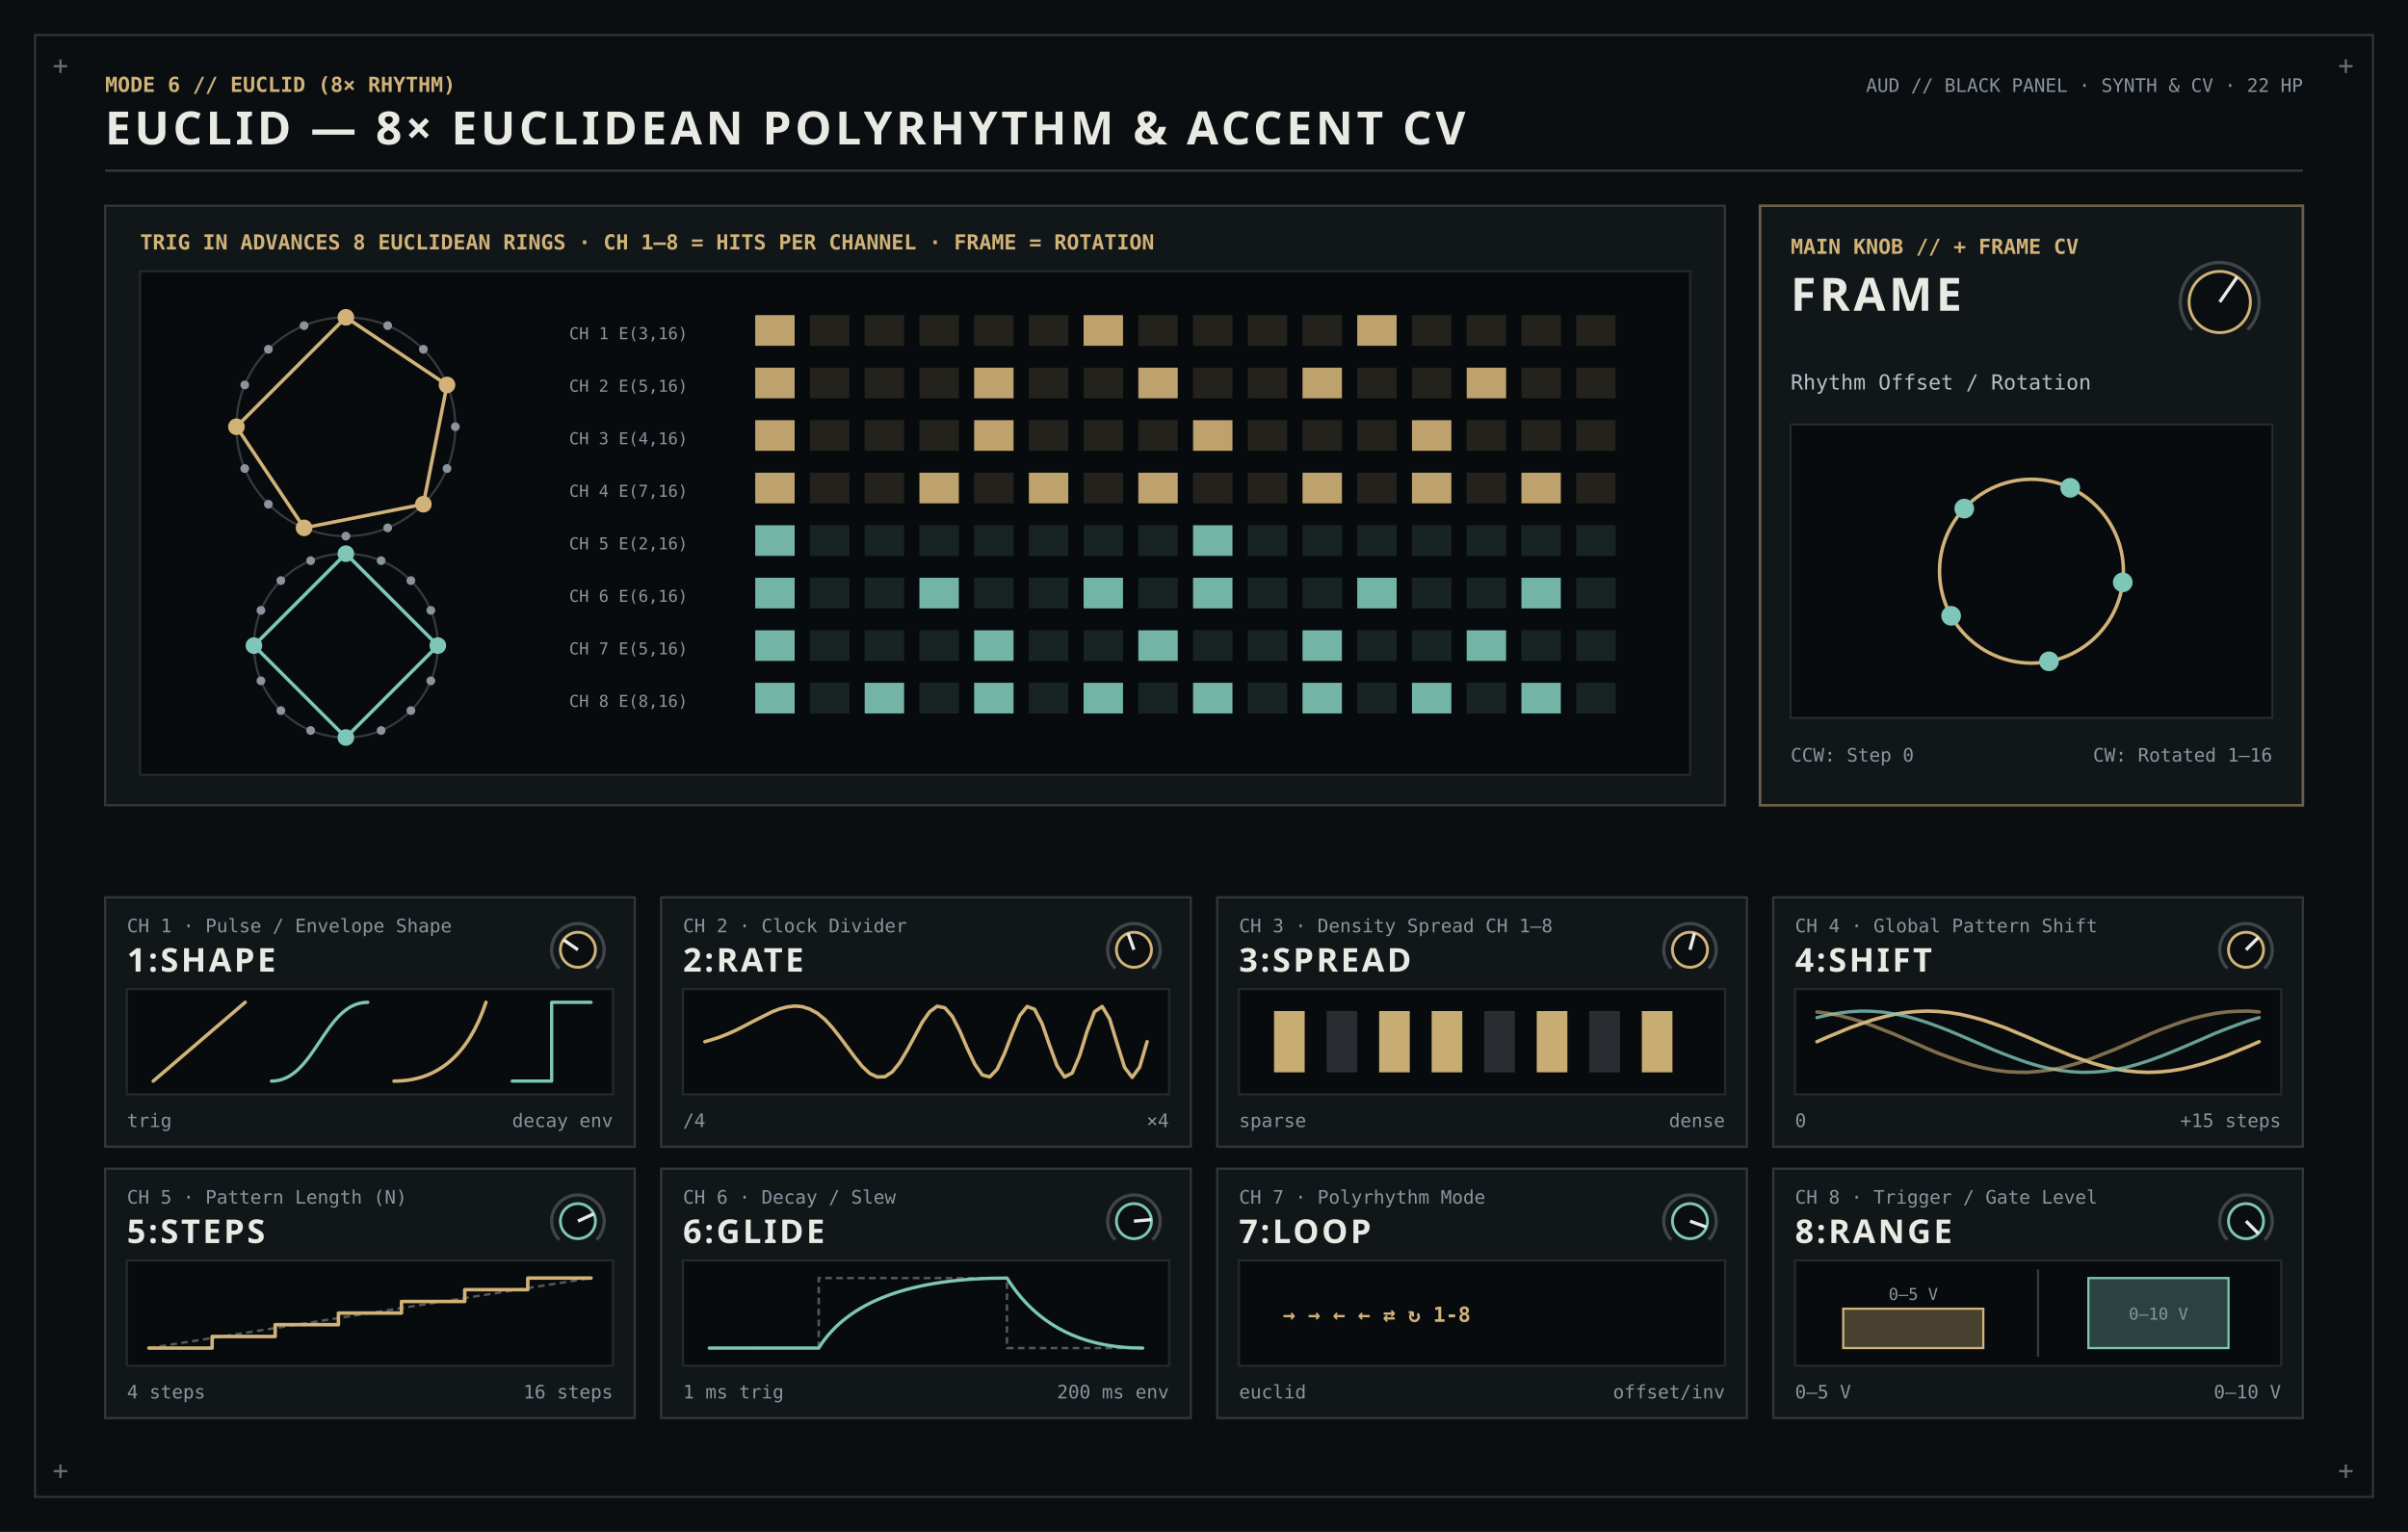
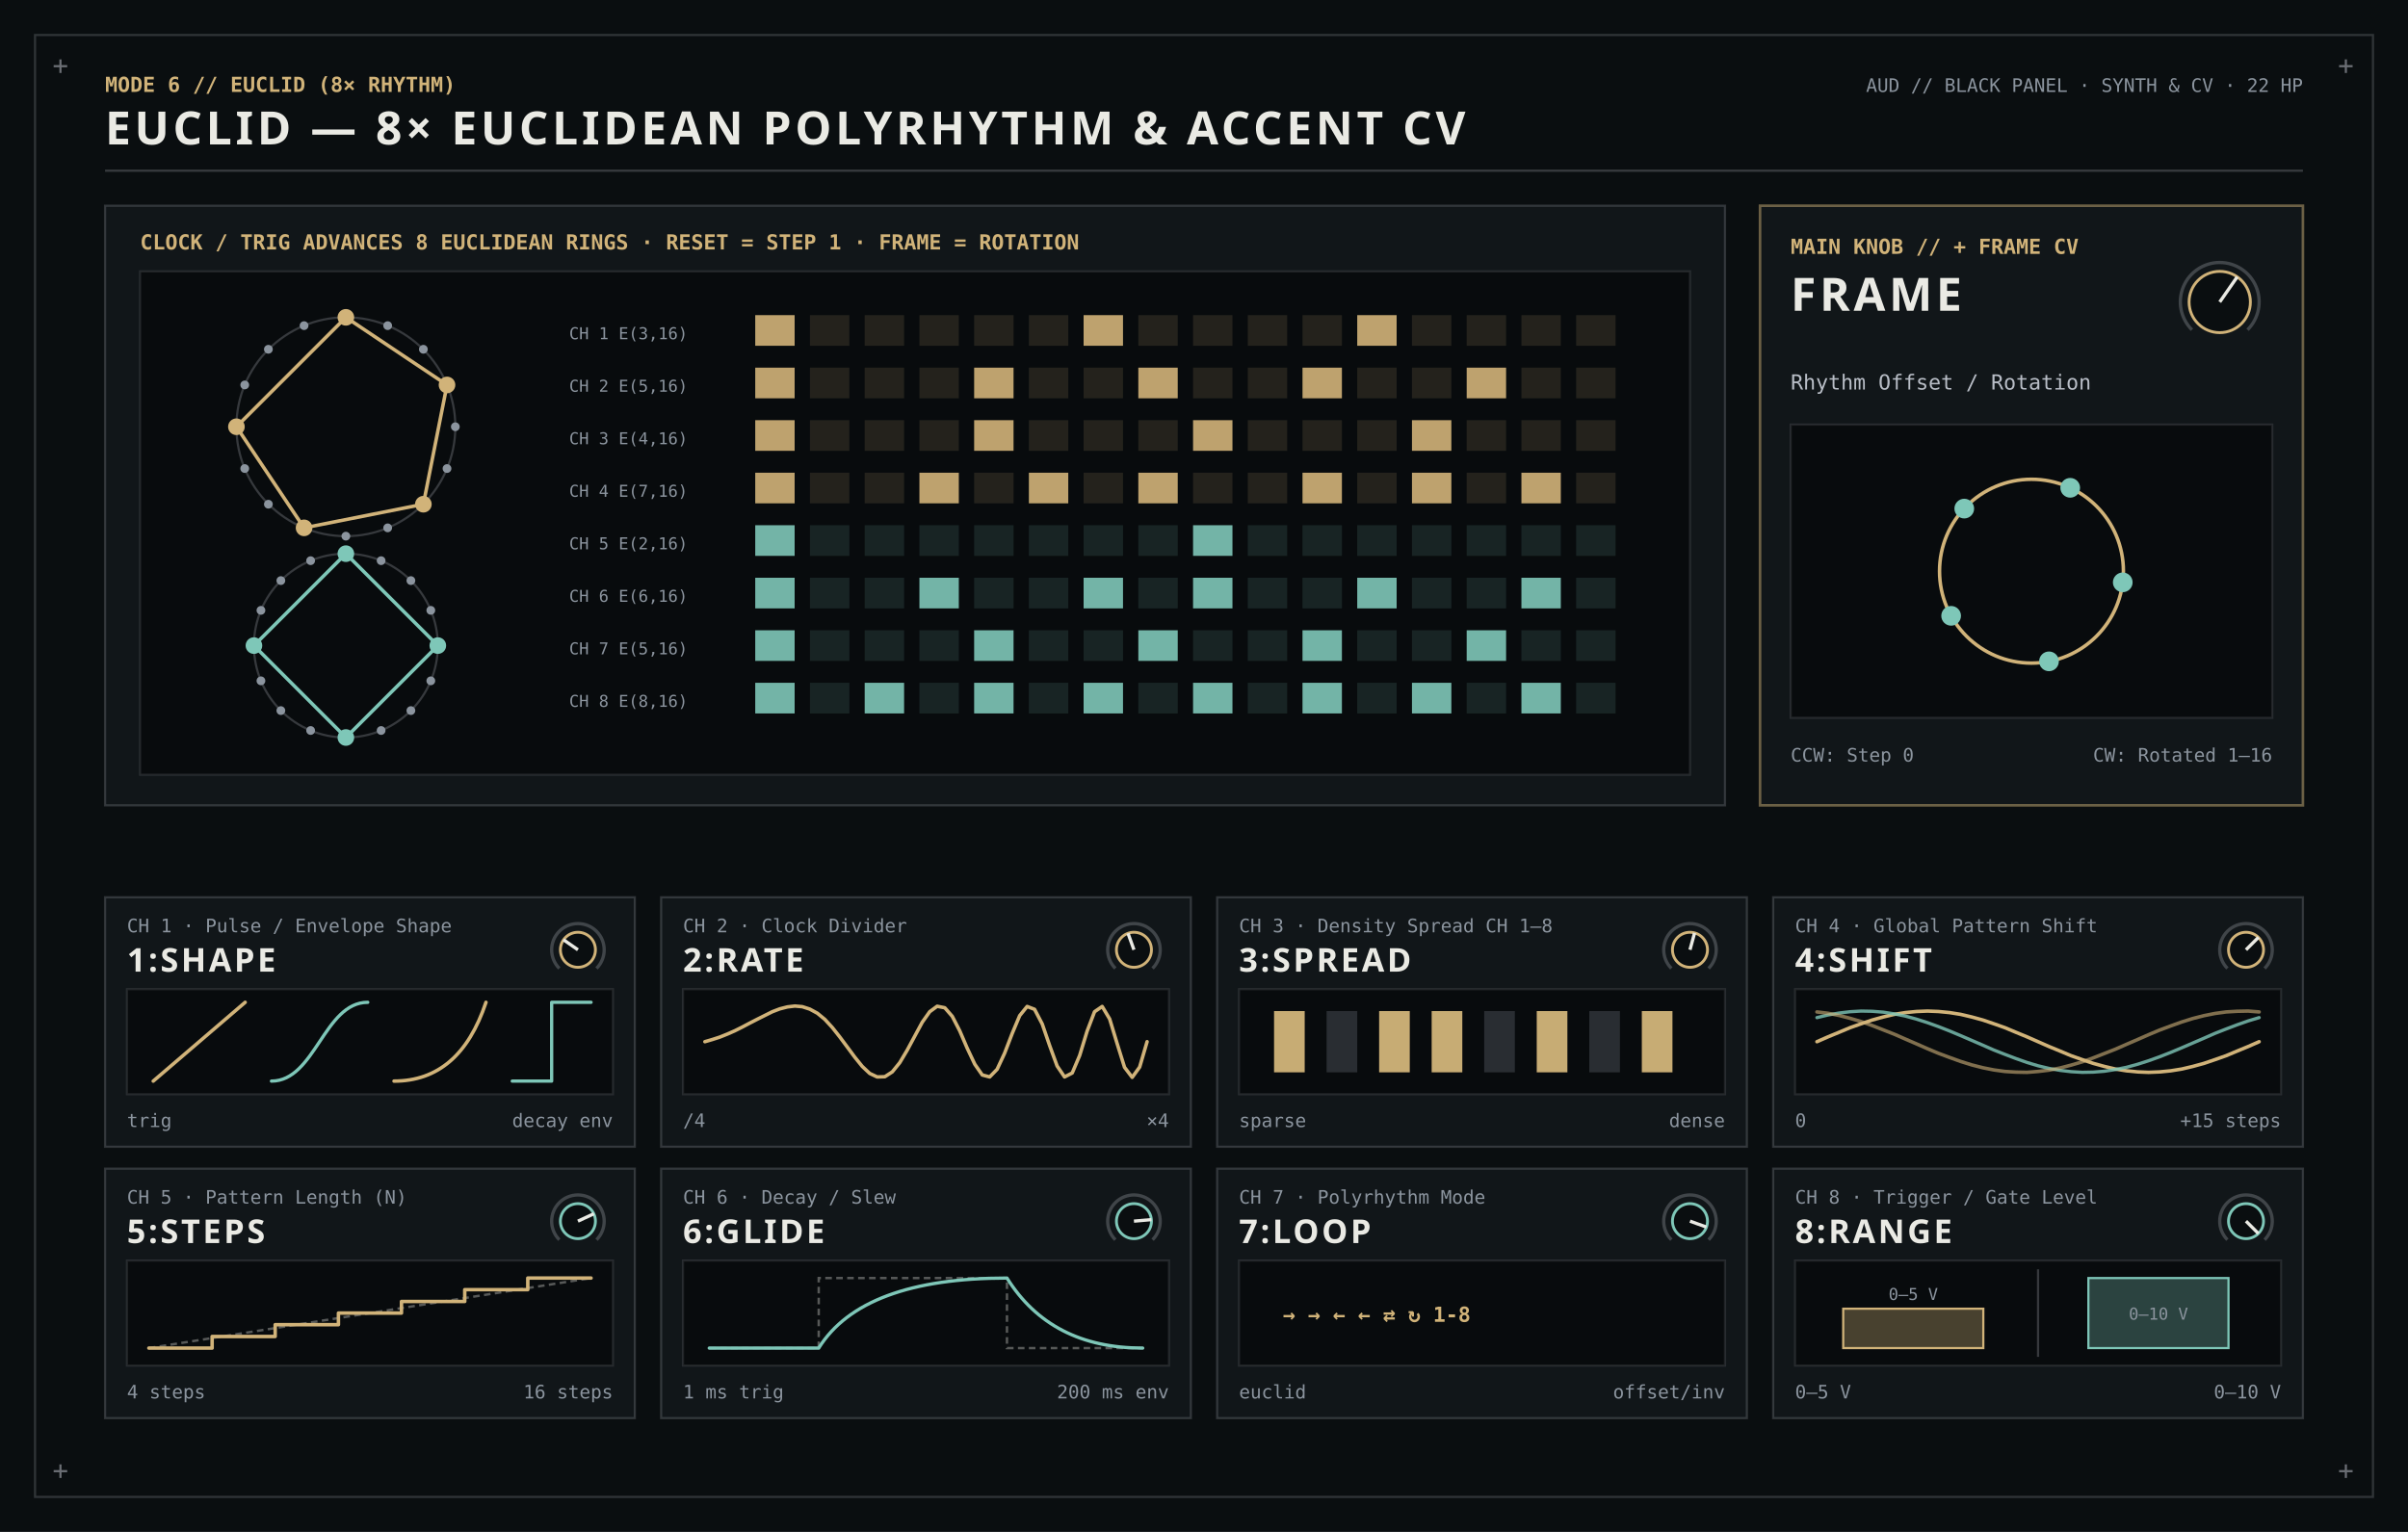
<svg xmlns="http://www.w3.org/2000/svg" viewBox="0 0 1100 700" width="1100" height="700">
  <defs>
    <style>
      .bg { fill: #0a0e10; }
      .card { fill: #111619; stroke: rgba(185, 190, 199, 0.22); stroke-width: 1; }
      .card-hi { fill: #111619; stroke: rgba(209, 179, 121, 0.48); stroke-width: 1.2; }
      .kcard { fill: #111619; stroke: rgba(185, 190, 199, 0.22); stroke-width: 1; }
      .plot { fill: #080b0d; stroke: rgba(185, 190, 199, 0.14); stroke-width: 1; }
      .title { font-family: 'Barlow Condensed', 'Bahnschrift', sans-serif; font-weight: 600; fill: #eaeae4; letter-spacing: 0.08em; font-size: 21px; }
      .kname { font-family: 'Barlow Condensed', 'Bahnschrift', sans-serif; font-weight: 600; fill: #eaeae4; letter-spacing: 0.08em; font-size: 15px; }
      .mono { font-family: 'JetBrains Mono', monospace; font-weight: 400; fill: #b9bec7; font-size: 9.5px; }
      .mono-sm { font-family: 'JetBrains Mono', monospace; font-weight: 400; fill: #8b949e; font-size: 8.5px; }
      .mono-xs { font-family: 'JetBrains Mono', monospace; font-weight: 400; fill: #8b949e; font-size: 7.5px; }
      .mono-acc { font-family: 'JetBrains Mono', monospace; font-weight: 600; fill: #d1b379; font-size: 9.5px; }
      .mono-cy { font-family: 'JetBrains Mono', monospace; font-weight: 600; fill: #7ec7b8; font-size: 9.5px; }
      .grid { stroke: rgba(185, 190, 199, 0.10); stroke-width: 1; }
      .axis { stroke: rgba(185, 190, 199, 0.26); stroke-width: 1; }
      .w-acc { fill: none; stroke: #d1b379; stroke-width: 1.6; stroke-linecap: round; stroke-linejoin: round; }
      .w-cy { fill: none; stroke: #7ec7b8; stroke-width: 1.5; stroke-linecap: round; stroke-linejoin: round; }
      .w-dim { fill: none; stroke: rgba(234, 234, 228, 0.35); stroke-width: 1.1; stroke-dasharray: 3 2; }
      .reg { font-family: 'JetBrains Mono', monospace; fill: #b9bec7; font-size: 12px; opacity: 0.55; }
    </style>
    <marker id="arr-a" viewBox="0 0 10 10" refX="8" refY="5" markerWidth="5" markerHeight="5" orient="auto-start-reverse">
      <path d="M 0 1 L 10 5 L 0 9 z" fill="#d1b379" />
    </marker>
    <marker id="arr-c" viewBox="0 0 10 10" refX="8" refY="5" markerWidth="5" markerHeight="5" orient="auto-start-reverse">
      <path d="M 0 1 L 10 5 L 0 9 z" fill="#7ec7b8" />
    </marker>
  </defs>
  <rect class="bg" x="0" y="0" width="1100" height="700" />
  <rect x="16" y="16" width="1068" height="668" fill="none" stroke="rgba(185, 190, 199, 0.22)" stroke-width="1" />
  <text class="reg" x="24" y="34">+</text>
  <text class="reg" x="1068" y="34">+</text>
  <text class="reg" x="24" y="676">+</text>
  <text class="reg" x="1068" y="676">+</text>
  <text class="mono-acc" x="48" y="42">MODE 6 // EUCLID (8× RHYTHM)</text>
  <text class="title" x="48" y="66">EUCLID — 8× EUCLIDEAN POLYRHYTHM &amp; ACCENT CV</text>
  <text class="mono-sm" x="1052" y="42" text-anchor="end">AUD // BLACK PANEL · SYNTH &amp; CV · 22 HP</text>
  <line x1="48" y1="78" x2="1052" y2="78" stroke="rgba(185, 190, 199, 0.26)" stroke-width="1" />
  <rect class="card" x="48" y="94" width="740" height="274" />
-   <text class="mono-acc" x="64" y="114">TRIG IN ADVANCES 8 EUCLIDEAN RINGS  ·  CH 1–8 = HITS PER CHANNEL  ·  FRAME = ROTATION</text>
+   <text class="mono-acc" x="64" y="114">CLOCK / TRIG ADVANCES 8 EUCLIDEAN RINGS  ·  RESET = STEP 1  ·  FRAME = ROTATION</text>
  <rect class="plot" x="64" y="124" width="708" height="230" />
  <circle cx="158" cy="195" r="50" fill="none" stroke="rgba(185, 190, 199, 0.26)" />
  <circle cx="177.1" cy="148.8" r="2" fill="#8b949e" />
  <circle cx="193.4" cy="159.6" r="2" fill="#8b949e" />
  <circle cx="208.0" cy="195.0" r="2" fill="#8b949e" />
  <circle cx="204.2" cy="214.1" r="2" fill="#8b949e" />
  <circle cx="177.1" cy="241.2" r="2" fill="#8b949e" />
  <circle cx="158.0" cy="245.0" r="2" fill="#8b949e" />
  <circle cx="122.6" cy="230.4" r="2" fill="#8b949e" />
  <circle cx="111.8" cy="214.1" r="2" fill="#8b949e" />
  <circle cx="111.8" cy="175.9" r="2" fill="#8b949e" />
  <circle cx="122.6" cy="159.6" r="2" fill="#8b949e" />
  <circle cx="138.9" cy="148.8" r="2" fill="#8b949e" />
  <polygon points="158.0,145.0 204.2,175.9 193.4,230.4 138.9,241.2 108.0,195.0" fill="none" stroke="#d1b379" stroke-width="1.6" />
  <circle cx="158.0" cy="145.0" r="3.8" fill="#d1b379" />
  <circle cx="204.2" cy="175.9" r="3.8" fill="#d1b379" />
  <circle cx="193.4" cy="230.4" r="3.8" fill="#d1b379" />
  <circle cx="138.9" cy="241.2" r="3.8" fill="#d1b379" />
  <circle cx="108.0" cy="195.0" r="3.8" fill="#d1b379" />
  <circle cx="158" cy="295" r="42" fill="none" stroke="rgba(185, 190, 199, 0.26)" />
  <circle cx="174.1" cy="256.2" r="2" fill="#8b949e" />
  <circle cx="187.7" cy="265.3" r="2" fill="#8b949e" />
  <circle cx="196.8" cy="278.9" r="2" fill="#8b949e" />
  <circle cx="196.8" cy="311.1" r="2" fill="#8b949e" />
  <circle cx="187.7" cy="324.7" r="2" fill="#8b949e" />
  <circle cx="174.1" cy="333.8" r="2" fill="#8b949e" />
  <circle cx="141.9" cy="333.8" r="2" fill="#8b949e" />
  <circle cx="128.3" cy="324.7" r="2" fill="#8b949e" />
  <circle cx="119.2" cy="311.1" r="2" fill="#8b949e" />
  <circle cx="119.2" cy="278.9" r="2" fill="#8b949e" />
  <circle cx="128.3" cy="265.3" r="2" fill="#8b949e" />
  <circle cx="141.9" cy="256.2" r="2" fill="#8b949e" />
  <polygon points="158.0,253.0 200.0,295.0 158.0,337.0 116.0,295.0" fill="none" stroke="#7ec7b8" stroke-width="1.6" />
  <circle cx="158.0" cy="253.0" r="3.8" fill="#7ec7b8" />
  <circle cx="200.0" cy="295.0" r="3.8" fill="#7ec7b8" />
  <circle cx="158.0" cy="337.0" r="3.8" fill="#7ec7b8" />
  <circle cx="116.0" cy="295.0" r="3.8" fill="#7ec7b8" />
  <text class="mono-xs" x="260" y="155">CH 1 E(3,16)</text>
  <rect x="345" y="144" width="18" height="14" fill="#d1b379" opacity="0.90" />
  <rect x="370" y="144" width="18" height="14" fill="#d1b379" opacity="0.14" />
  <rect x="395" y="144" width="18" height="14" fill="#d1b379" opacity="0.14" />
  <rect x="420" y="144" width="18" height="14" fill="#d1b379" opacity="0.14" />
  <rect x="445" y="144" width="18" height="14" fill="#d1b379" opacity="0.14" />
  <rect x="470" y="144" width="18" height="14" fill="#d1b379" opacity="0.14" />
  <rect x="495" y="144" width="18" height="14" fill="#d1b379" opacity="0.90" />
  <rect x="520" y="144" width="18" height="14" fill="#d1b379" opacity="0.14" />
  <rect x="545" y="144" width="18" height="14" fill="#d1b379" opacity="0.14" />
  <rect x="570" y="144" width="18" height="14" fill="#d1b379" opacity="0.14" />
  <rect x="595" y="144" width="18" height="14" fill="#d1b379" opacity="0.14" />
  <rect x="620" y="144" width="18" height="14" fill="#d1b379" opacity="0.90" />
  <rect x="645" y="144" width="18" height="14" fill="#d1b379" opacity="0.14" />
  <rect x="670" y="144" width="18" height="14" fill="#d1b379" opacity="0.14" />
  <rect x="695" y="144" width="18" height="14" fill="#d1b379" opacity="0.14" />
  <rect x="720" y="144" width="18" height="14" fill="#d1b379" opacity="0.14" />
  <text class="mono-xs" x="260" y="179">CH 2 E(5,16)</text>
  <rect x="345" y="168" width="18" height="14" fill="#d1b379" opacity="0.90" />
  <rect x="370" y="168" width="18" height="14" fill="#d1b379" opacity="0.14" />
  <rect x="395" y="168" width="18" height="14" fill="#d1b379" opacity="0.14" />
  <rect x="420" y="168" width="18" height="14" fill="#d1b379" opacity="0.14" />
  <rect x="445" y="168" width="18" height="14" fill="#d1b379" opacity="0.90" />
  <rect x="470" y="168" width="18" height="14" fill="#d1b379" opacity="0.14" />
  <rect x="495" y="168" width="18" height="14" fill="#d1b379" opacity="0.14" />
  <rect x="520" y="168" width="18" height="14" fill="#d1b379" opacity="0.90" />
  <rect x="545" y="168" width="18" height="14" fill="#d1b379" opacity="0.14" />
  <rect x="570" y="168" width="18" height="14" fill="#d1b379" opacity="0.14" />
  <rect x="595" y="168" width="18" height="14" fill="#d1b379" opacity="0.90" />
  <rect x="620" y="168" width="18" height="14" fill="#d1b379" opacity="0.14" />
  <rect x="645" y="168" width="18" height="14" fill="#d1b379" opacity="0.14" />
  <rect x="670" y="168" width="18" height="14" fill="#d1b379" opacity="0.90" />
  <rect x="695" y="168" width="18" height="14" fill="#d1b379" opacity="0.14" />
  <rect x="720" y="168" width="18" height="14" fill="#d1b379" opacity="0.14" />
  <text class="mono-xs" x="260" y="203">CH 3 E(4,16)</text>
  <rect x="345" y="192" width="18" height="14" fill="#d1b379" opacity="0.90" />
  <rect x="370" y="192" width="18" height="14" fill="#d1b379" opacity="0.14" />
  <rect x="395" y="192" width="18" height="14" fill="#d1b379" opacity="0.14" />
  <rect x="420" y="192" width="18" height="14" fill="#d1b379" opacity="0.14" />
  <rect x="445" y="192" width="18" height="14" fill="#d1b379" opacity="0.90" />
  <rect x="470" y="192" width="18" height="14" fill="#d1b379" opacity="0.14" />
  <rect x="495" y="192" width="18" height="14" fill="#d1b379" opacity="0.14" />
  <rect x="520" y="192" width="18" height="14" fill="#d1b379" opacity="0.14" />
  <rect x="545" y="192" width="18" height="14" fill="#d1b379" opacity="0.90" />
  <rect x="570" y="192" width="18" height="14" fill="#d1b379" opacity="0.14" />
  <rect x="595" y="192" width="18" height="14" fill="#d1b379" opacity="0.14" />
  <rect x="620" y="192" width="18" height="14" fill="#d1b379" opacity="0.14" />
  <rect x="645" y="192" width="18" height="14" fill="#d1b379" opacity="0.90" />
  <rect x="670" y="192" width="18" height="14" fill="#d1b379" opacity="0.14" />
  <rect x="695" y="192" width="18" height="14" fill="#d1b379" opacity="0.14" />
  <rect x="720" y="192" width="18" height="14" fill="#d1b379" opacity="0.14" />
  <text class="mono-xs" x="260" y="227">CH 4 E(7,16)</text>
  <rect x="345" y="216" width="18" height="14" fill="#d1b379" opacity="0.90" />
  <rect x="370" y="216" width="18" height="14" fill="#d1b379" opacity="0.14" />
  <rect x="395" y="216" width="18" height="14" fill="#d1b379" opacity="0.14" />
  <rect x="420" y="216" width="18" height="14" fill="#d1b379" opacity="0.90" />
  <rect x="445" y="216" width="18" height="14" fill="#d1b379" opacity="0.14" />
  <rect x="470" y="216" width="18" height="14" fill="#d1b379" opacity="0.90" />
  <rect x="495" y="216" width="18" height="14" fill="#d1b379" opacity="0.14" />
  <rect x="520" y="216" width="18" height="14" fill="#d1b379" opacity="0.90" />
  <rect x="545" y="216" width="18" height="14" fill="#d1b379" opacity="0.14" />
  <rect x="570" y="216" width="18" height="14" fill="#d1b379" opacity="0.14" />
  <rect x="595" y="216" width="18" height="14" fill="#d1b379" opacity="0.90" />
  <rect x="620" y="216" width="18" height="14" fill="#d1b379" opacity="0.14" />
  <rect x="645" y="216" width="18" height="14" fill="#d1b379" opacity="0.90" />
  <rect x="670" y="216" width="18" height="14" fill="#d1b379" opacity="0.14" />
  <rect x="695" y="216" width="18" height="14" fill="#d1b379" opacity="0.90" />
  <rect x="720" y="216" width="18" height="14" fill="#d1b379" opacity="0.14" />
  <text class="mono-xs" x="260" y="251">CH 5 E(2,16)</text>
  <rect x="345" y="240" width="18" height="14" fill="#7ec7b8" opacity="0.90" />
  <rect x="370" y="240" width="18" height="14" fill="#7ec7b8" opacity="0.14" />
  <rect x="395" y="240" width="18" height="14" fill="#7ec7b8" opacity="0.14" />
  <rect x="420" y="240" width="18" height="14" fill="#7ec7b8" opacity="0.14" />
  <rect x="445" y="240" width="18" height="14" fill="#7ec7b8" opacity="0.14" />
  <rect x="470" y="240" width="18" height="14" fill="#7ec7b8" opacity="0.14" />
  <rect x="495" y="240" width="18" height="14" fill="#7ec7b8" opacity="0.14" />
  <rect x="520" y="240" width="18" height="14" fill="#7ec7b8" opacity="0.14" />
  <rect x="545" y="240" width="18" height="14" fill="#7ec7b8" opacity="0.90" />
  <rect x="570" y="240" width="18" height="14" fill="#7ec7b8" opacity="0.14" />
  <rect x="595" y="240" width="18" height="14" fill="#7ec7b8" opacity="0.14" />
  <rect x="620" y="240" width="18" height="14" fill="#7ec7b8" opacity="0.14" />
  <rect x="645" y="240" width="18" height="14" fill="#7ec7b8" opacity="0.14" />
  <rect x="670" y="240" width="18" height="14" fill="#7ec7b8" opacity="0.14" />
  <rect x="695" y="240" width="18" height="14" fill="#7ec7b8" opacity="0.14" />
  <rect x="720" y="240" width="18" height="14" fill="#7ec7b8" opacity="0.14" />
  <text class="mono-xs" x="260" y="275">CH 6 E(6,16)</text>
  <rect x="345" y="264" width="18" height="14" fill="#7ec7b8" opacity="0.90" />
  <rect x="370" y="264" width="18" height="14" fill="#7ec7b8" opacity="0.14" />
  <rect x="395" y="264" width="18" height="14" fill="#7ec7b8" opacity="0.14" />
  <rect x="420" y="264" width="18" height="14" fill="#7ec7b8" opacity="0.90" />
  <rect x="445" y="264" width="18" height="14" fill="#7ec7b8" opacity="0.14" />
  <rect x="470" y="264" width="18" height="14" fill="#7ec7b8" opacity="0.14" />
  <rect x="495" y="264" width="18" height="14" fill="#7ec7b8" opacity="0.90" />
  <rect x="520" y="264" width="18" height="14" fill="#7ec7b8" opacity="0.14" />
  <rect x="545" y="264" width="18" height="14" fill="#7ec7b8" opacity="0.90" />
  <rect x="570" y="264" width="18" height="14" fill="#7ec7b8" opacity="0.14" />
  <rect x="595" y="264" width="18" height="14" fill="#7ec7b8" opacity="0.14" />
  <rect x="620" y="264" width="18" height="14" fill="#7ec7b8" opacity="0.90" />
  <rect x="645" y="264" width="18" height="14" fill="#7ec7b8" opacity="0.14" />
  <rect x="670" y="264" width="18" height="14" fill="#7ec7b8" opacity="0.14" />
  <rect x="695" y="264" width="18" height="14" fill="#7ec7b8" opacity="0.90" />
  <rect x="720" y="264" width="18" height="14" fill="#7ec7b8" opacity="0.14" />
  <text class="mono-xs" x="260" y="299">CH 7 E(5,16)</text>
  <rect x="345" y="288" width="18" height="14" fill="#7ec7b8" opacity="0.90" />
  <rect x="370" y="288" width="18" height="14" fill="#7ec7b8" opacity="0.14" />
  <rect x="395" y="288" width="18" height="14" fill="#7ec7b8" opacity="0.14" />
  <rect x="420" y="288" width="18" height="14" fill="#7ec7b8" opacity="0.14" />
  <rect x="445" y="288" width="18" height="14" fill="#7ec7b8" opacity="0.90" />
  <rect x="470" y="288" width="18" height="14" fill="#7ec7b8" opacity="0.14" />
  <rect x="495" y="288" width="18" height="14" fill="#7ec7b8" opacity="0.14" />
  <rect x="520" y="288" width="18" height="14" fill="#7ec7b8" opacity="0.90" />
  <rect x="545" y="288" width="18" height="14" fill="#7ec7b8" opacity="0.14" />
  <rect x="570" y="288" width="18" height="14" fill="#7ec7b8" opacity="0.14" />
  <rect x="595" y="288" width="18" height="14" fill="#7ec7b8" opacity="0.90" />
  <rect x="620" y="288" width="18" height="14" fill="#7ec7b8" opacity="0.14" />
  <rect x="645" y="288" width="18" height="14" fill="#7ec7b8" opacity="0.14" />
  <rect x="670" y="288" width="18" height="14" fill="#7ec7b8" opacity="0.90" />
  <rect x="695" y="288" width="18" height="14" fill="#7ec7b8" opacity="0.14" />
  <rect x="720" y="288" width="18" height="14" fill="#7ec7b8" opacity="0.14" />
  <text class="mono-xs" x="260" y="323">CH 8 E(8,16)</text>
  <rect x="345" y="312" width="18" height="14" fill="#7ec7b8" opacity="0.90" />
  <rect x="370" y="312" width="18" height="14" fill="#7ec7b8" opacity="0.14" />
  <rect x="395" y="312" width="18" height="14" fill="#7ec7b8" opacity="0.90" />
  <rect x="420" y="312" width="18" height="14" fill="#7ec7b8" opacity="0.14" />
  <rect x="445" y="312" width="18" height="14" fill="#7ec7b8" opacity="0.90" />
  <rect x="470" y="312" width="18" height="14" fill="#7ec7b8" opacity="0.14" />
  <rect x="495" y="312" width="18" height="14" fill="#7ec7b8" opacity="0.90" />
  <rect x="520" y="312" width="18" height="14" fill="#7ec7b8" opacity="0.14" />
  <rect x="545" y="312" width="18" height="14" fill="#7ec7b8" opacity="0.90" />
  <rect x="570" y="312" width="18" height="14" fill="#7ec7b8" opacity="0.14" />
  <rect x="595" y="312" width="18" height="14" fill="#7ec7b8" opacity="0.90" />
  <rect x="620" y="312" width="18" height="14" fill="#7ec7b8" opacity="0.14" />
  <rect x="645" y="312" width="18" height="14" fill="#7ec7b8" opacity="0.90" />
  <rect x="670" y="312" width="18" height="14" fill="#7ec7b8" opacity="0.14" />
  <rect x="695" y="312" width="18" height="14" fill="#7ec7b8" opacity="0.90" />
  <rect x="720" y="312" width="18" height="14" fill="#7ec7b8" opacity="0.14" />
  <rect class="card-hi" x="804" y="94" width="248" height="274" />
  <text class="mono-acc" x="818" y="116">MAIN KNOB // + FRAME CV</text>
  <text class="title" x="818" y="142">FRAME</text>
  <path d="M 1001.3 150.7 A 18 18 0 1 1 1026.7 150.7" fill="none" stroke="rgba(185, 190, 199, 0.28)" stroke-width="1.5" />
  <circle cx="1014" cy="138" r="14" fill="#0a0e10" stroke="#d1b379" stroke-width="1.3" />
  <line x1="1014" y1="138" x2="1022.0" y2="126.5" stroke="#eaeae4" stroke-width="1.5" />
  <text class="mono" x="818" y="178">Rhythm Offset / Rotation</text>
  <rect class="plot" x="818" y="194" width="220" height="134" />
  <circle cx="928" cy="261" r="42" fill="none" stroke="#d1b379" stroke-width="1.6" />
  <circle cx="945.7" cy="222.9" r="4.5" fill="#7ec7b8" />
  <circle cx="969.7" cy="266.1" r="4.5" fill="#7ec7b8" />
  <circle cx="936.0" cy="302.2" r="4.5" fill="#7ec7b8" />
  <circle cx="891.3" cy="281.4" r="4.5" fill="#7ec7b8" />
  <circle cx="897.3" cy="232.4" r="4.5" fill="#7ec7b8" />
  <text class="mono-sm" x="818" y="348">CCW: Step 0</text>
  <text class="mono-sm" x="1038" y="348" text-anchor="end">CW: Rotated 1–16</text>
  <rect class="kcard" x="48" y="410" width="242" height="114" />
  <text class="mono-sm" x="58" y="426">CH 1 · Pulse / Envelope Shape</text>
  <text class="kname" x="58" y="444">1:SHAPE</text>
  <path d="M 255.5 442.5 A 12 12 0 1 1 272.5 442.5" fill="none" stroke="rgba(185, 190, 199, 0.28)" stroke-width="1.5" />
  <circle cx="264" cy="434" r="8" fill="#0a0e10" stroke="#d1b379" stroke-width="1.3" />
  <line x1="264" y1="434" x2="257.4" y2="429.4" stroke="#eaeae4" stroke-width="1.5" />
  <rect class="plot" x="58" y="452" width="222" height="48" />
  <line class="w-acc" x1="70" y1="494" x2="112" y2="458" />
  <path class="w-cy" d="M 124 494 C 144 494, 148 458, 168 458" />
  <path class="w-acc" d="M 180 494 Q 210 494 222 458" />
  <polyline class="w-cy" points="234,494 252,494 252,458 270,458" />
  <text class="mono-sm" x="58" y="515">trig</text>
  <text class="mono-sm" x="280" y="515" text-anchor="end">decay env</text>
  <rect class="kcard" x="302" y="410" width="242" height="114" />
  <text class="mono-sm" x="312" y="426">CH 2 · Clock Divider</text>
  <text class="kname" x="312" y="444">2:RATE</text>
  <path d="M 509.5 442.5 A 12 12 0 1 1 526.5 442.5" fill="none" stroke="rgba(185, 190, 199, 0.28)" stroke-width="1.5" />
  <circle cx="518" cy="434" r="8" fill="#0a0e10" stroke="#d1b379" stroke-width="1.3" />
  <line x1="518" y1="434" x2="515.3" y2="426.5" stroke="#eaeae4" stroke-width="1.5" />
  <rect class="plot" x="312" y="452" width="222" height="48" />
  <polyline class="w-acc" points="322.0,476.0 325.4,475.0 328.8,473.9 332.3,472.5 335.7,471.0 339.1,469.3 342.5,467.5 346.0,465.7 349.4,464.0 352.8,462.3 356.2,461.0 359.7,460.1 363.1,459.7 366.5,460.0 369.9,461.1 373.4,463.0 376.8,465.8 380.2,469.5 383.6,473.8 387.1,478.5 390.5,483.1 393.9,487.3 397.3,490.5 400.7,492.1 404.2,492.0 407.6,489.8 411.0,485.6 414.4,479.9 417.9,473.4 421.3,467.1 424.7,462.3 428.1,459.8 431.6,460.5 435.0,464.4 438.4,471.0 441.8,478.9 445.3,486.3 448.7,491.2 452.1,492.1 455.5,488.6 458.9,481.3 462.4,472.2 465.8,464.1 469.2,459.9 472.6,461.2 476.1,467.9 479.5,477.8 482.9,487.1 486.3,492.1 489.8,490.3 493.2,482.3 496.6,471.2 500.0,462.3 503.5,459.9 506.9,465.6 510.3,476.8 513.7,487.7 517.2,492.3 520.6,487.6 524.0,476.0" />
  <text class="mono-sm" x="312" y="515">/4</text>
  <text class="mono-sm" x="534" y="515" text-anchor="end">×4</text>
  <rect class="kcard" x="556" y="410" width="242" height="114" />
  <text class="mono-sm" x="566" y="426">CH 3 · Density Spread CH 1–8</text>
  <text class="kname" x="566" y="444">3:SPREAD</text>
  <path d="M 763.5 442.5 A 12 12 0 1 1 780.5 442.5" fill="none" stroke="rgba(185, 190, 199, 0.28)" stroke-width="1.5" />
  <circle cx="772" cy="434" r="8" fill="#0a0e10" stroke="#d1b379" stroke-width="1.3" />
  <line x1="772" y1="434" x2="774.1" y2="426.3" stroke="#eaeae4" stroke-width="1.5" />
  <rect class="plot" x="566" y="452" width="222" height="48" />
  <rect x="582" y="462" width="14" height="28" fill="#d1b379" opacity="0.95" />
  <rect x="606" y="462" width="14" height="28" fill="#8b949e" opacity="0.25" />
  <rect x="630" y="462" width="14" height="28" fill="#d1b379" opacity="0.95" />
  <rect x="654" y="462" width="14" height="28" fill="#d1b379" opacity="0.95" />
  <rect x="678" y="462" width="14" height="28" fill="#8b949e" opacity="0.25" />
  <rect x="702" y="462" width="14" height="28" fill="#d1b379" opacity="0.95" />
  <rect x="726" y="462" width="14" height="28" fill="#8b949e" opacity="0.25" />
  <rect x="750" y="462" width="14" height="28" fill="#d1b379" opacity="0.95" />
  <text class="mono-sm" x="566" y="515">sparse</text>
  <text class="mono-sm" x="788" y="515" text-anchor="end">dense</text>
  <rect class="kcard" x="810" y="410" width="242" height="114" />
  <text class="mono-sm" x="820" y="426">CH 4 · Global Pattern Shift</text>
  <text class="kname" x="820" y="444">4:SHIFT</text>
  <path d="M 1017.5 442.5 A 12 12 0 1 1 1034.5 442.5" fill="none" stroke="rgba(185, 190, 199, 0.28)" stroke-width="1.5" />
  <circle cx="1026" cy="434" r="8" fill="#0a0e10" stroke="#d1b379" stroke-width="1.3" />
  <line x1="1026" y1="434" x2="1031.7" y2="428.3" stroke="#eaeae4" stroke-width="1.5" />
  <rect class="plot" x="820" y="452" width="222" height="48" />
  <polyline class="w-acc" opacity="1.00" points="830.0,476.0 835.0,473.8 840.1,471.7 845.1,469.6 850.2,467.8 855.2,466.1 860.3,464.7 865.4,463.5 870.4,462.7 875.5,462.2 880.5,462.0 885.5,462.2 890.6,462.7 895.6,463.5 900.7,464.7 905.8,466.1 910.8,467.8 915.9,469.6 920.9,471.7 926.0,473.8 931.0,476.0 936.0,478.2 941.1,480.3 946.1,482.4 951.2,484.2 956.2,485.9 961.3,487.3 966.4,488.5 971.4,489.3 976.5,489.8 981.5,490.0 986.5,489.8 991.6,489.3 996.6,488.5 1001.7,487.3 1006.8,485.9 1011.8,484.2 1016.9,482.4 1021.9,480.3 1027.0,478.2 1032.0,476.0" />
  <polyline class="w-cy" opacity="0.80" points="830.0,465.0 835.0,463.8 840.1,462.9 845.1,462.3 850.2,462.0 855.2,462.1 860.3,462.5 865.4,463.3 870.4,464.3 875.5,465.7 880.5,467.3 885.5,469.1 890.6,471.1 895.6,473.2 900.7,475.4 905.8,477.6 910.8,479.8 915.9,481.8 920.9,483.7 926.0,485.5 931.0,487.0 936.0,488.2 941.1,489.1 946.1,489.7 951.2,490.0 956.2,489.9 961.3,489.5 966.4,488.7 971.4,487.7 976.5,486.3 981.5,484.7 986.5,482.9 991.6,480.9 996.6,478.8 1001.7,476.6 1006.8,474.4 1011.8,472.2 1016.9,470.2 1021.9,468.3 1027.0,466.5 1032.0,465.0" />
  <polyline class="w-acc" opacity="0.60" points="830.0,462.4 835.0,463.0 840.1,464.0 845.1,465.3 850.2,466.8 855.2,468.6 860.3,470.6 865.4,472.6 870.4,474.8 875.5,477.0 880.5,479.2 885.5,481.3 890.6,483.2 895.6,485.0 900.7,486.6 905.8,487.9 910.8,488.9 915.9,489.6 920.9,489.9 926.0,490.0 931.0,489.6 936.0,489.0 941.1,488.0 946.1,486.7 951.2,485.2 956.2,483.4 961.3,481.4 966.4,479.4 971.4,477.2 976.5,475.0 981.5,472.8 986.5,470.7 991.6,468.8 996.6,467.0 1001.7,465.4 1006.8,464.1 1011.8,463.1 1016.9,462.4 1021.9,462.1 1027.0,462.0 1032.0,462.4" />
  <text class="mono-sm" x="820" y="515">0</text>
  <text class="mono-sm" x="1042" y="515" text-anchor="end">+15 steps</text>
  <rect class="kcard" x="48" y="534" width="242" height="114" />
  <text class="mono-sm" x="58" y="550">CH 5 · Pattern Length (N)</text>
  <text class="kname" x="58" y="568">5:STEPS</text>
  <path d="M 255.5 566.5 A 12 12 0 1 1 272.5 566.5" fill="none" stroke="rgba(185, 190, 199, 0.28)" stroke-width="1.5" />
  <circle cx="264" cy="558" r="8" fill="#0a0e10" stroke="#7ec7b8" stroke-width="1.3" />
  <line x1="264" y1="558" x2="271.3" y2="554.6" stroke="#eaeae4" stroke-width="1.5" />
  <rect class="plot" x="58" y="576" width="222" height="48" />
  <line class="w-dim" x1="68" y1="616" x2="270" y2="584" />
  <polyline class="w-acc" points="68.0,616.0 96.9,616.0 96.9,610.7 125.7,610.7 125.7,605.3 154.6,605.3 154.6,600.0 183.4,600.0 183.4,594.7 212.3,594.7 212.3,589.3 241.1,589.3 241.1,584.0 270.0,584.0" />
  <text class="mono-sm" x="58" y="639">4 steps</text>
  <text class="mono-sm" x="280" y="639" text-anchor="end">16 steps</text>
  <rect class="kcard" x="302" y="534" width="242" height="114" />
  <text class="mono-sm" x="312" y="550">CH 6 · Decay / Slew</text>
  <text class="kname" x="312" y="568">6:GLIDE</text>
  <path d="M 509.5 566.5 A 12 12 0 1 1 526.5 566.5" fill="none" stroke="rgba(185, 190, 199, 0.28)" stroke-width="1.5" />
  <circle cx="518" cy="558" r="8" fill="#0a0e10" stroke="#7ec7b8" stroke-width="1.3" />
  <line x1="518" y1="558" x2="526.0" y2="557.3" stroke="#eaeae4" stroke-width="1.5" />
  <rect class="plot" x="312" y="576" width="222" height="48" />
  <polyline class="w-dim" points="324,616 374,616 374,584 460,584 460,616 522,616" />
  <path class="w-cy" d="M 324 616 L 374 616 Q 394 584 460 584 Q 480 616 522 616" />
  <text class="mono-sm" x="312" y="639">1 ms trig</text>
  <text class="mono-sm" x="534" y="639" text-anchor="end">200 ms env</text>
  <rect class="kcard" x="556" y="534" width="242" height="114" />
  <text class="mono-sm" x="566" y="550">CH 7 · Polyrhythm Mode</text>
  <text class="kname" x="566" y="568">7:LOOP</text>
  <path d="M 763.5 566.5 A 12 12 0 1 1 780.5 566.5" fill="none" stroke="rgba(185, 190, 199, 0.28)" stroke-width="1.5" />
  <circle cx="772" cy="558" r="8" fill="#0a0e10" stroke="#7ec7b8" stroke-width="1.3" />
  <line x1="772" y1="558" x2="779.5" y2="560.7" stroke="#eaeae4" stroke-width="1.5" />
  <rect class="plot" x="566" y="576" width="222" height="48" />
  <text class="mono-acc" x="586" y="604">→ →    ← ←    ⇄    ↻ 1-8</text>
  <text class="mono-sm" x="566" y="639">euclid</text>
  <text class="mono-sm" x="788" y="639" text-anchor="end">offset/inv</text>
  <rect class="kcard" x="810" y="534" width="242" height="114" />
  <text class="mono-sm" x="820" y="550">CH 8 · Trigger / Gate Level</text>
  <text class="kname" x="820" y="568">8:RANGE</text>
  <path d="M 1017.5 566.5 A 12 12 0 1 1 1034.5 566.5" fill="none" stroke="rgba(185, 190, 199, 0.28)" stroke-width="1.5" />
  <circle cx="1026" cy="558" r="8" fill="#0a0e10" stroke="#7ec7b8" stroke-width="1.3" />
  <line x1="1026" y1="558" x2="1031.7" y2="563.7" stroke="#eaeae4" stroke-width="1.5" />
  <rect class="plot" x="820" y="576" width="222" height="48" />
  <line class="axis" x1="931.0" y1="580" x2="931.0" y2="620" />
  <rect x="842" y="598" width="64" height="18" fill="rgba(209, 179, 121, 0.32)" stroke="#d1b379" />
  <text class="mono-xs" x="874" y="594" text-anchor="middle">0–5 V</text>
  <rect x="954" y="584" width="64" height="32" fill="rgba(126, 199, 184, 0.30)" stroke="#7ec7b8" />
  <text class="mono-xs" x="986" y="603" text-anchor="middle">0–10 V</text>
  <text class="mono-sm" x="820" y="639">0–5 V</text>
  <text class="mono-sm" x="1042" y="639" text-anchor="end">0–10 V</text>
</svg>
